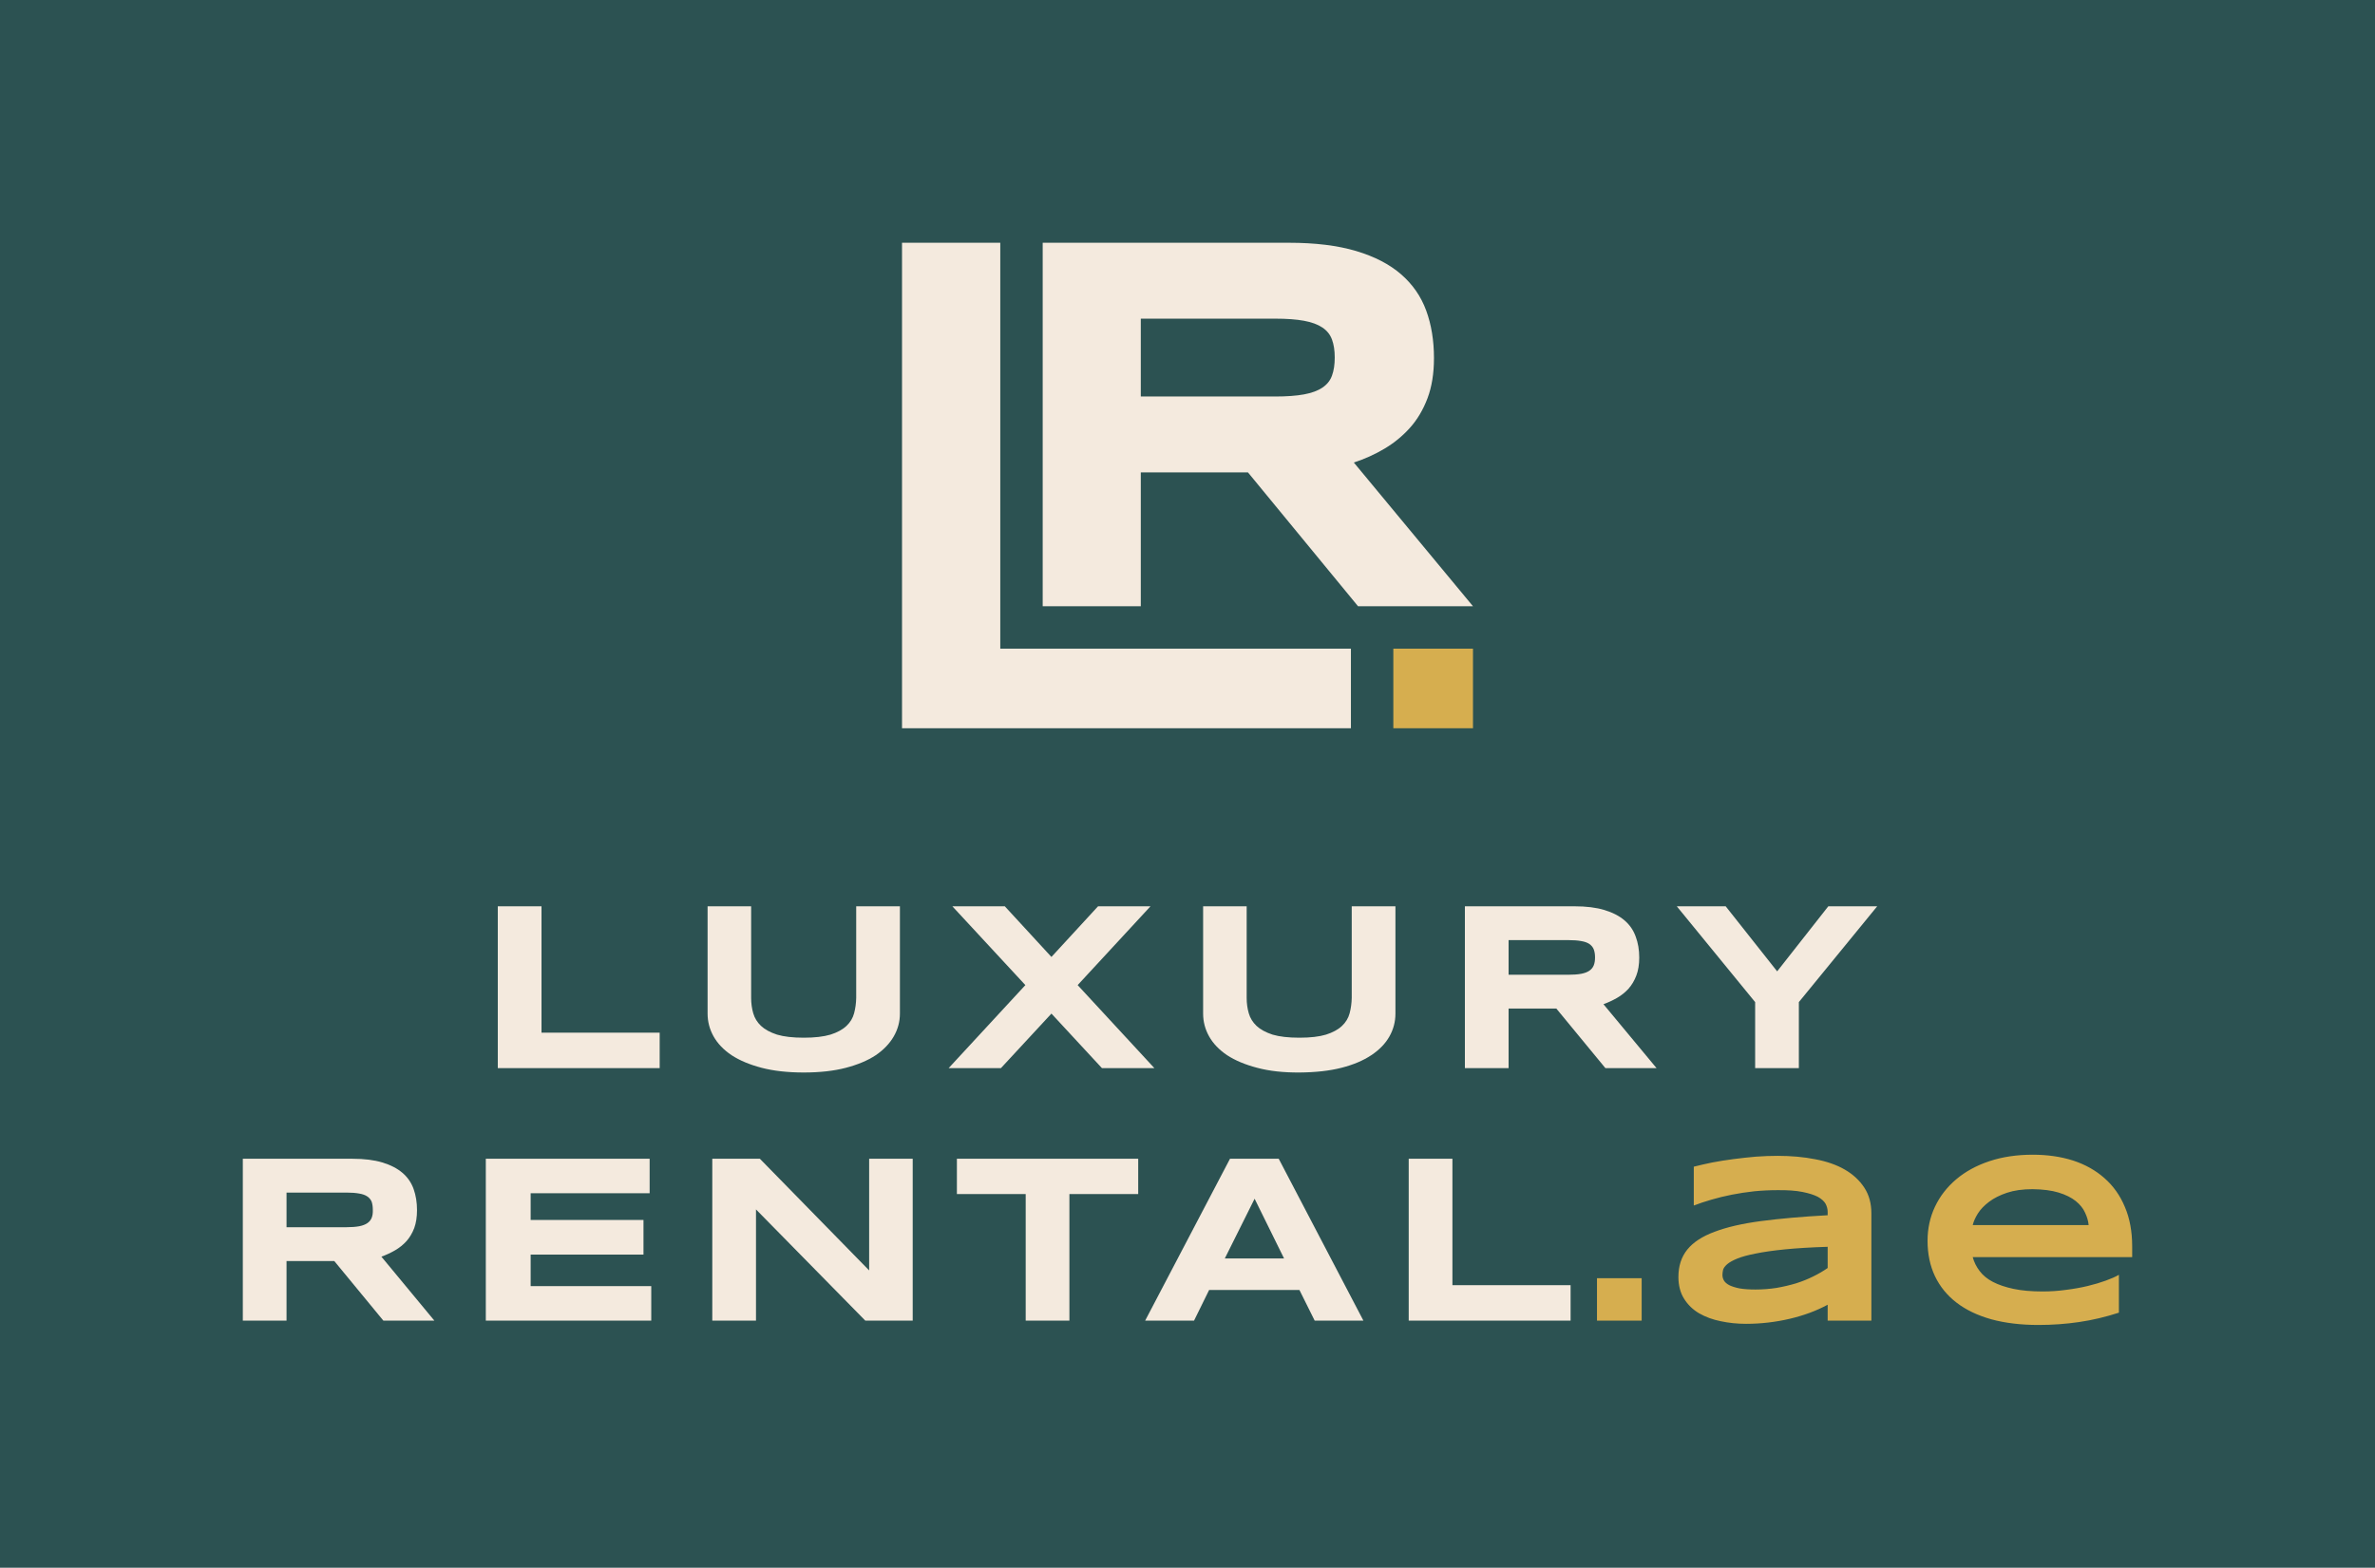
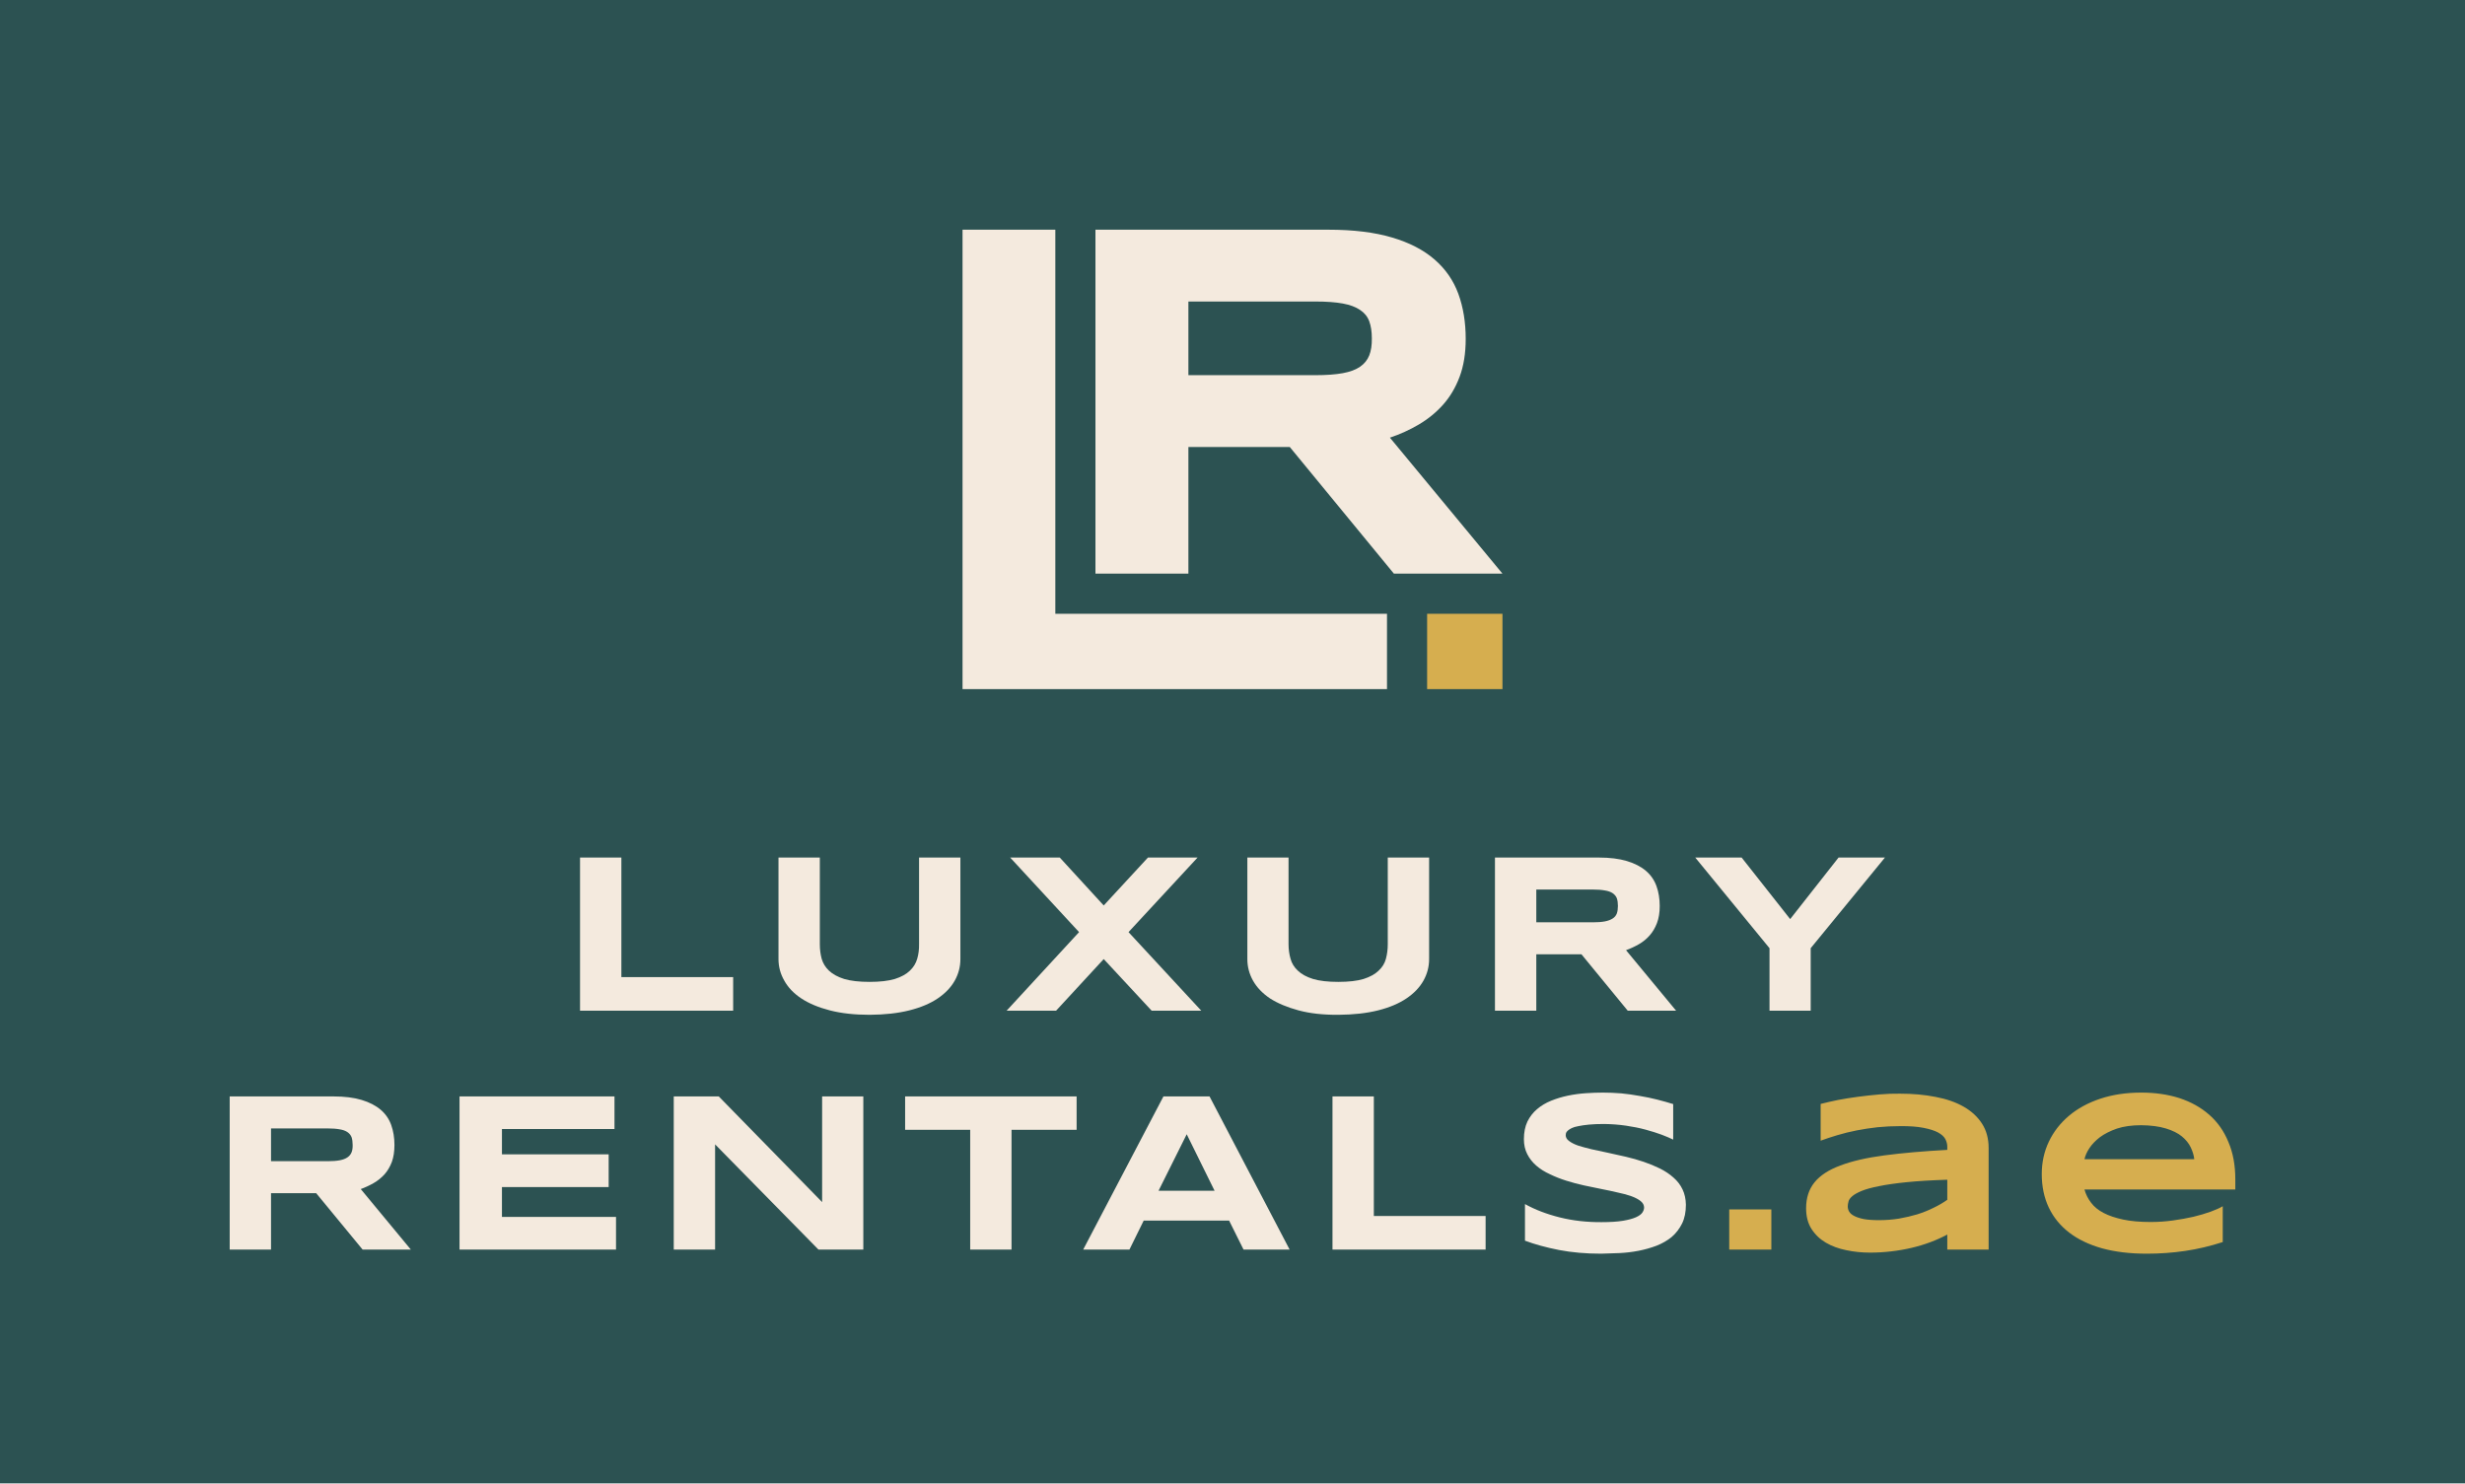
- <svg xmlns="http://www.w3.org/2000/svg" role="img" viewBox="-150 -150 1467.1 968.7">
-   <path fill="#2C5252" d="M-150-150h1467.1v968.7H-150z" />
-   <path fill="#F4EADE" d="M407.2 300V0h60.7v300Zm0 0v-49.2h277.3V300Zm147.5-75.4h-60.6V0h152q24.5 0 41.6 5.1t27.8 14.4T731 41.9t4.8 29.4q0 14.2-4 24.8T721 114.3t-15.7 12.9-19 8.6l73.6 88.8h-71l-68-82.7h-66.2ZM674.5 70.9q0-6.5-1.7-11.1t-5.9-7.4q-4.3-2.9-11.4-4.2t-17.7-1.3h-83.1V95h83.1q10.6 0 17.7-1.3t11.4-4.2 5.9-7.4q1.7-4.6 1.7-11.2M157.5 510V410h27v78.1h73V510Zm248.4-33.7q0 7.5-3.8 14.1T391 502q-7.4 4.9-18.5 7.8t-26 2.9-26-2.9-18.6-7.8q-7.4-5-11.1-11.6t-3.7-14.1V410H314v56.6q0 5 1.3 9.5t4.8 7.8 9.9 5.4q6.4 1.9 16.5 1.9t16.5-1.9q6.3-2 9.9-5.4 3.5-3.3 4.7-7.8t1.3-9.5V410h27zm109.8-17.6 47.4 51.3h-32.4l-31.2-33.7-31.2 33.7H436l47.4-51.3-45.1-48.7h32.4l28.8 31.3 28.8-31.3h32.4ZM712 476.3q0 7.5-3.7 14.1T697.1 502t-18.5 7.8-25.9 2.9-26.1-2.9q-11.1-2.9-18.6-7.8-7.4-5-11.1-11.6t-3.7-14.1V410h26.9v56.6q0 5 1.3 9.5t4.8 7.8 9.9 5.4q6.4 1.9 16.6 1.9 10.1 0 16.4-1.9 6.3-2 9.9-5.4 3.5-3.3 4.7-7.8t1.3-9.5V410h27zm69.9 33.7h-27V410h67.7q10.9 0 18.5 2.3t12.4 6.4 6.9 10q2.2 5.8 2.2 13 0 6.4-1.8 11.1t-4.8 8.1q-3.1 3.4-7.1 5.7t-8.4 3.9l32.8 39.5h-31.6l-30.3-36.8h-29.5Zm53.4-68.4q0-2.9-.8-5-.8-2-2.7-3.3t-5-1.8q-3.2-.6-7.9-.6h-37v21.4h37q4.7 0 7.9-.6 3.1-.6 5-1.9t2.7-3.3.8-4.9m125.9 27.6V510h-27v-40.8L885.8 410H916l31.8 40.2 31.6-40.2h30.2ZM27 666H0V566h67.7q10.9 0 18.5 2.3t12.4 6.4 6.9 10 2.1 13q0 6.4-1.7 11.1-1.8 4.7-4.8 8.1-3.1 3.4-7.1 5.7t-8.4 3.9l32.7 39.5H86.8l-30.3-36.8H27Zm53.3-68.4q0-2.9-.7-5-.8-2-2.7-3.3t-5-1.8q-3.2-.6-7.9-.6H27v21.4h37q4.7 0 7.9-.6 3.1-.6 5-1.9t2.7-3.3.7-4.9m69.8 68.4V566h101.2v21.3h-73.5v16.5h69.7v21.4h-69.7v19.5h74.5V666Zm234.4 0L317 597.3V666h-27V566h29.4l67.5 69v-69h26.9v100Zm126.1-78.2V666h-27v-78.2h-42.5V566h112v21.8Zm142.1 59.3h-55.8l-9.3 18.9h-30.2l52.4-100h30.1l52.3 100h-30.1Zm-46.1-19.5h36.6L625 590.7ZM720.2 666V566h27v78.1h73V666Z" />
-   <path fill="#D6AE4F" d="M710.7 300v-49.2h49.2V300Zm125.8 366v-26.2h27.6V666Zm142.5 0v-9.8q-5.2 2.8-11.1 5-6 2.2-12.4 3.7t-13.2 2.3-13.7.8q-8.1 0-15.6-1.6-7.5-1.5-13.4-4.9-5.8-3.4-9.3-9t-3.5-13.5q0-10.1 5.5-16.9t16.9-11q11.3-4.3 28.7-6.6t41.1-3.6v-2.1q0-2.5-1.3-5-1.4-2.4-4.8-4.3-3.5-1.8-9.5-3t-15.3-1.1q-7.3 0-14.5.7-7.2.8-13.8 2.1t-12.7 3.1q-5.9 1.7-10.8 3.6v-24q5.1-1.3 11.4-2.6 6.3-1.2 13.2-2.1t13.8-1.5q7-.5 13.4-.5 12.6 0 23.2 2.1 10.7 2 18.3 6.4t12 11.1 4.4 15.9V666Zm0-45.6q-15.6.5-26.5 1.6t-18.1 2.6q-7.2 1.4-11.3 3.1t-6.1 3.4q-2.1 1.8-2.6 3.5-.4 1.8-.4 3.2 0 1.8.9 3.4 1 1.7 3.3 2.9 2.4 1.2 6.3 2 4 .7 9.9.7 6.6 0 13-1 6.3-1.1 12-2.8 5.7-1.8 10.7-4.3 4.9-2.4 8.9-5.2Zm179.9 40.7q-12.3 4-24.6 5.8-12.2 1.8-25.1 1.8-16.3 0-29.1-3.5-12.8-3.6-21.5-10.3t-13.3-16.3q-4.6-9.7-4.6-21.9 0-11.4 4.6-21.1t13.1-16.9 20.5-11.2 26.8-4q13.6 0 24.9 3.6 11.3 3.7 19.4 10.9 8.2 7.2 12.6 17.8 4.5 10.5 4.5 24.3v6.7h-98.5q1.3 4.7 4.3 8.6 3 4 8.2 6.7t12.7 4.3 18 1.6q7.4 0 14.5-1 7.2-.9 13.4-2.4t11.1-3.3q5-1.8 8.1-3.6Zm-18.7-54.1q-.3-3.7-2.2-7.7-1.8-4-5.8-7.2t-10.5-5.2-16.2-2.1q-9.1 0-15.7 2.2t-11.1 5.6-6.9 7.2-3.2 7.2Z" />
+ <svg xmlns="http://www.w3.org/2000/svg" role="img" viewBox="-150 -150 1609.8 968.7">
+   <path fill="#2C5252" d="M-150-150h1609.8v968.7H-150z" />
+   <path fill="#F4EADE" d="M478.6 300V0h60.6v300Zm0 0v-49.2h277.2V300Zm147.5-75.4h-60.7V0h152.1q24.5 0 41.6 5.1 17 5 27.8 14.4 10.7 9.3 15.5 22.4 4.8 13.2 4.8 29.4 0 14.2-4 24.8t-10.8 18.2-15.8 12.9-18.9 8.6l73.5 88.8h-70.9l-68-82.7h-66.2ZM745.9 70.9q0-6.5-1.7-11.1t-6-7.4q-4.2-2.9-11.3-4.2t-17.8-1.3h-83V95h83q10.6 0 17.8-1.3 7.1-1.3 11.3-4.2t6-7.4 1.7-11.2M228.8 510V410h27v78.1h73V510Zm248.4-33.7q0 7.5-3.7 14.1T462.4 502t-18.5 7.8-26 2.9q-14.8 0-26-2.9t-18.6-7.8-11.1-11.6q-3.8-6.6-3.8-14.1V410h27v56.6q0 5 1.2 9.5 1.3 4.5 4.8 7.8 3.6 3.4 9.9 5.4 6.4 1.9 16.6 1.9 10.1 0 16.5-1.9 6.3-2 9.8-5.4 3.5-3.3 4.8-7.8t1.2-9.5V410h27zM587 458.7l47.5 51.3h-32.4l-31.3-33.7-31.1 33.7h-32.3l47.3-51.3-45-48.7h32.4l28.7 31.3 28.9-31.3h32.4Zm196.3 17.6q0 7.5-3.7 14.1T768.5 502t-18.5 7.8-26 2.9-26-2.9-18.6-7.8q-7.4-5-11.1-11.6t-3.7-14.1V410h26.9v56.6q0 5 1.3 9.5 1.2 4.5 4.8 7.8 3.5 3.4 9.9 5.4 6.3 1.9 16.5 1.9t16.5-1.9q6.3-2 9.8-5.4 3.6-3.3 4.8-7.8t1.2-9.5V410h27zm70 33.7h-27V410H894q10.9 0 18.5 2.3t12.4 6.4 6.9 10q2.1 5.8 2.1 13 0 6.4-1.8 11.1t-4.8 8.1-7 5.7-8.4 3.9l32.7 39.5H913l-30.2-36.8h-29.5Zm53.3-68.4q0-2.9-.7-5-.8-2-2.7-3.3t-5.1-1.8q-3.1-.6-7.9-.6h-36.9v21.4h36.9q4.8 0 7.9-.6t5.1-1.9q1.9-1.2 2.7-3.3.7-2 .7-4.9m125.9 27.6V510h-26.9v-40.8L957.1 410h30.3l31.7 40.2 31.6-40.2h30.3ZM27 666H0V566h67.7q10.9 0 18.5 2.3t12.4 6.4 6.9 10 2.1 13q0 6.4-1.7 11.1-1.8 4.7-4.8 8.1-3.1 3.4-7.1 5.7t-8.4 3.9l32.7 39.5H86.8l-30.3-36.8H27Zm53.3-68.4q0-2.9-.7-5-.8-2-2.7-3.3t-5-1.8q-3.2-.6-7.9-.6H27v21.4h37q4.7 0 7.9-.6 3.1-.6 5-1.9t2.7-3.3.7-4.9m69.8 68.4V566h101.2v21.3h-73.5v16.5h69.7v21.4h-69.7v19.5h74.5V666Zm234.4 0L317 597.3V666h-27V566h29.4l67.5 69v-69h26.9v100Zm126.1-78.2V666h-27v-78.2h-42.5V566h112v21.8Zm142.1 59.3h-55.8l-9.3 18.9h-30.2l52.4-100h30.1l52.3 100h-30.1Zm-46.1-19.5h36.6L625 590.7ZM720.2 666V566h27v78.1h73V666Zm222.5-71.8q-2.8-1.4-7.5-3.2-4.6-1.7-10.5-3.3t-12.8-2.6-14.2-1.1q-5.9 0-10 .4t-6.9 1q-2.8.5-4.4 1.3t-2.5 1.6-1.2 1.6l-.2 1.4q0 2.2 2.2 3.8 2.2 1.7 5.9 3 3.8 1.2 8.8 2.4l10.7 2.3 11.7 2.6q6 1.4 11.6 3.3t10.7 4.4q5 2.5 8.8 5.9 3.8 3.3 5.9 7.7t2.2 10q0 7.2-2.5 12.3-2.6 5.2-6.8 8.8-4.3 3.5-9.9 5.7-5.6 2.1-11.7 3.3-6.2 1.2-12.5 1.5t-12 .4q-14.8 0-27.4-2.4-12.7-2.5-22.3-6.1v-23.9q9.9 5.5 22.7 8.7t27.3 3.1q8.6 0 14-.9t8.5-2.3 4.2-3.1 1.1-3.2q0-2.4-2.2-4.2t-6-3.2-8.8-2.4q-5-1.2-10.7-2.3l-11.6-2.4q-5.9-1.3-11.6-3.1t-10.6-4.2q-5.1-2.3-8.9-5.6-3.7-3.2-5.9-7.5t-2.2-9.8q0-6.6 2.3-11.5 2.4-4.8 6.3-8.1 4-3.4 9.2-5.5t10.9-3.3q5.8-1.2 11.7-1.6t11.2-.4q5.8 0 12 .5 6.1.6 12.1 1.7 6 1 11.5 2.4t10.3 2.9Z" />
+   <path fill="#D6AE4F" d="M782 300v-49.2h49.2V300Zm197.3 366v-26.2h27.5V666Zm142.4 0v-9.8q-5.2 2.8-11.1 5t-12.3 3.7-13.3 2.3-13.7.8q-8.1 0-15.6-1.6-7.5-1.5-13.3-4.9t-9.4-9q-3.5-5.5-3.5-13.5 0-10.1 5.5-16.9t16.9-11q11.3-4.3 28.7-6.6t41.1-3.6v-2.1q0-2.5-1.3-5-1.3-2.4-4.8-4.3-3.4-1.8-9.5-3t-15.3-1.1q-7.3 0-14.5.7-7.2.8-13.8 2.1t-12.6 3.1-10.9 3.6v-24q5.1-1.3 11.4-2.6 6.4-1.2 13.2-2.1 6.9-.9 13.8-1.5t13.4-.5q12.6 0 23.2 2.1 10.7 2 18.4 6.4t12 11.1 4.3 15.9V666Zm0-45.6q-15.6.5-26.5 1.6t-18.1 2.6q-7.2 1.4-11.3 3.1t-6.1 3.4q-2.1 1.8-2.5 3.5-.5 1.8-.5 3.2 0 1.8.9 3.4 1 1.7 3.4 2.9 2.3 1.2 6.2 2 4 .7 9.9.7 6.7 0 13-1 6.3-1.1 12-2.8 5.7-1.8 10.7-4.3 5-2.4 8.9-5.2Zm179.9 40.7q-12.3 4-24.6 5.8-12.2 1.8-25 1.8-16.4 0-29.2-3.5-12.8-3.6-21.5-10.3t-13.3-16.3q-4.6-9.7-4.6-21.9 0-11.4 4.6-21.1t13.1-16.9 20.5-11.2 26.8-4q13.6 0 24.9 3.6 11.3 3.7 19.5 10.9t12.5 17.8q4.5 10.5 4.5 24.3v6.7h-98.5q1.3 4.7 4.3 8.6 3 4 8.2 6.7t12.7 4.3 18 1.6q7.4 0 14.6-1t13.3-2.4q6.2-1.5 11.2-3.3t8-3.6ZM1283 607q-.4-3.7-2.3-7.7t-5.8-7.2-10.5-5.2-16.1-2.1q-9.1 0-15.8 2.2-6.6 2.3-11.1 5.6-4.4 3.4-6.9 7.2t-3.2 7.2Z" />
</svg>
